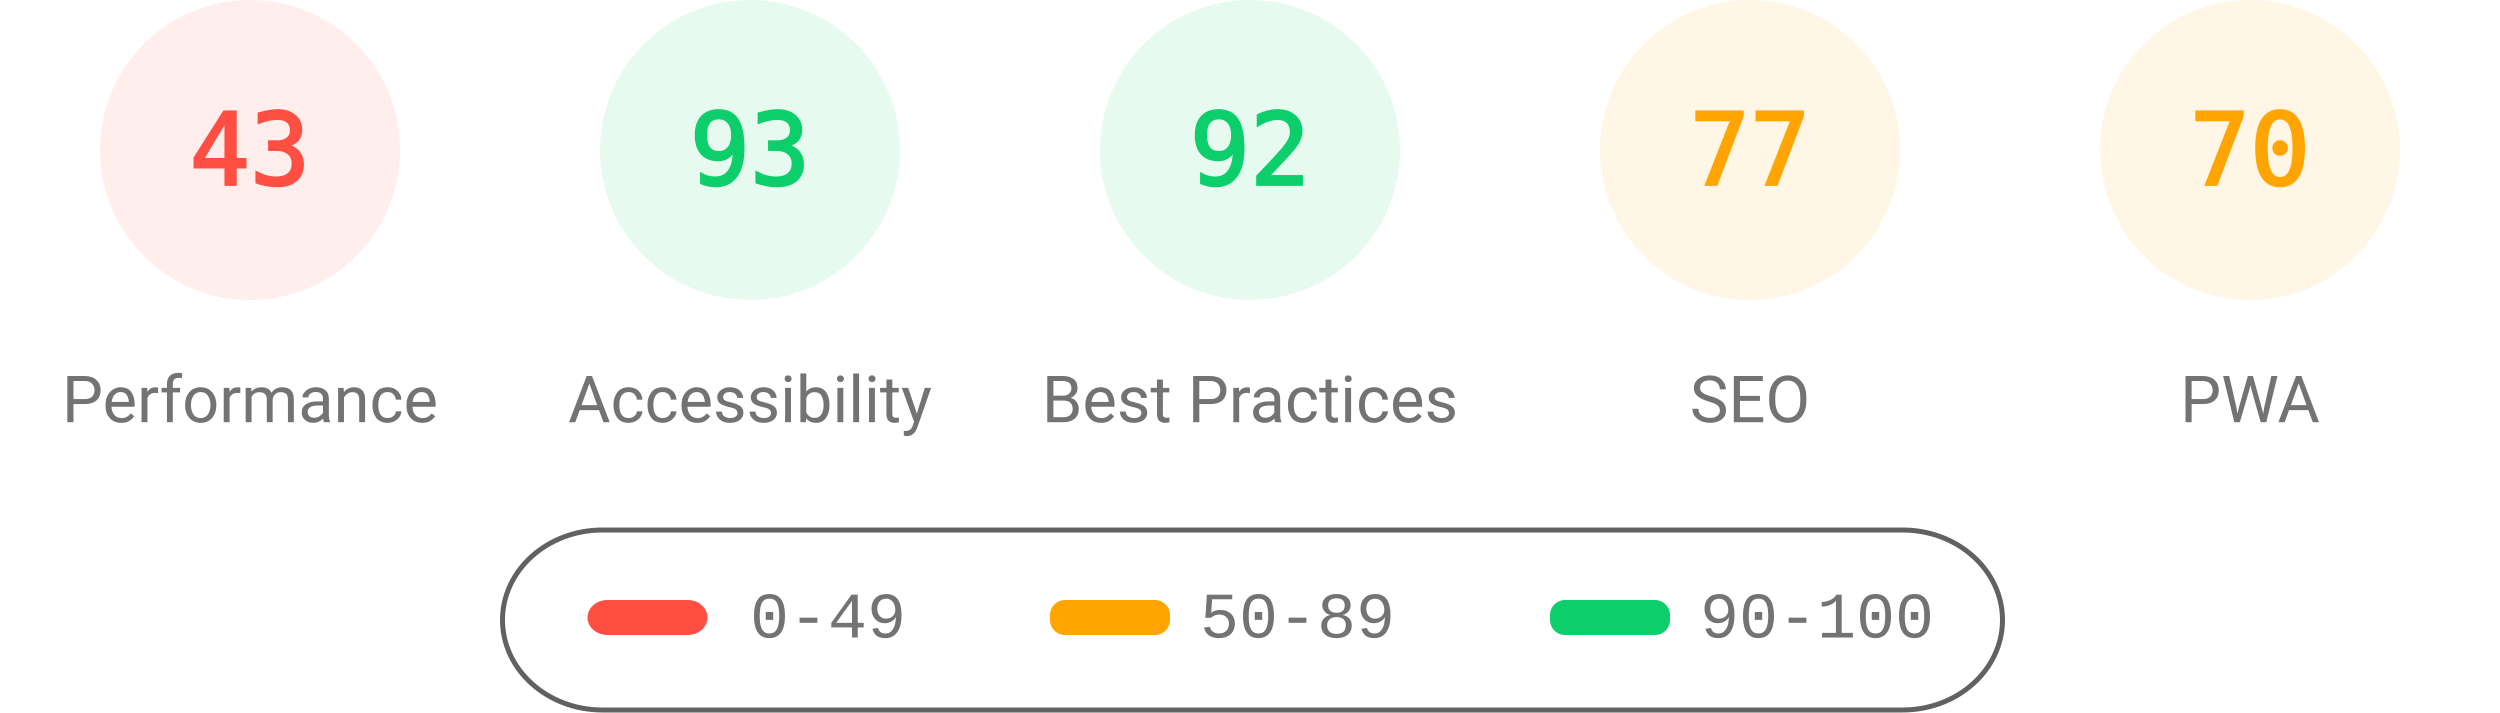
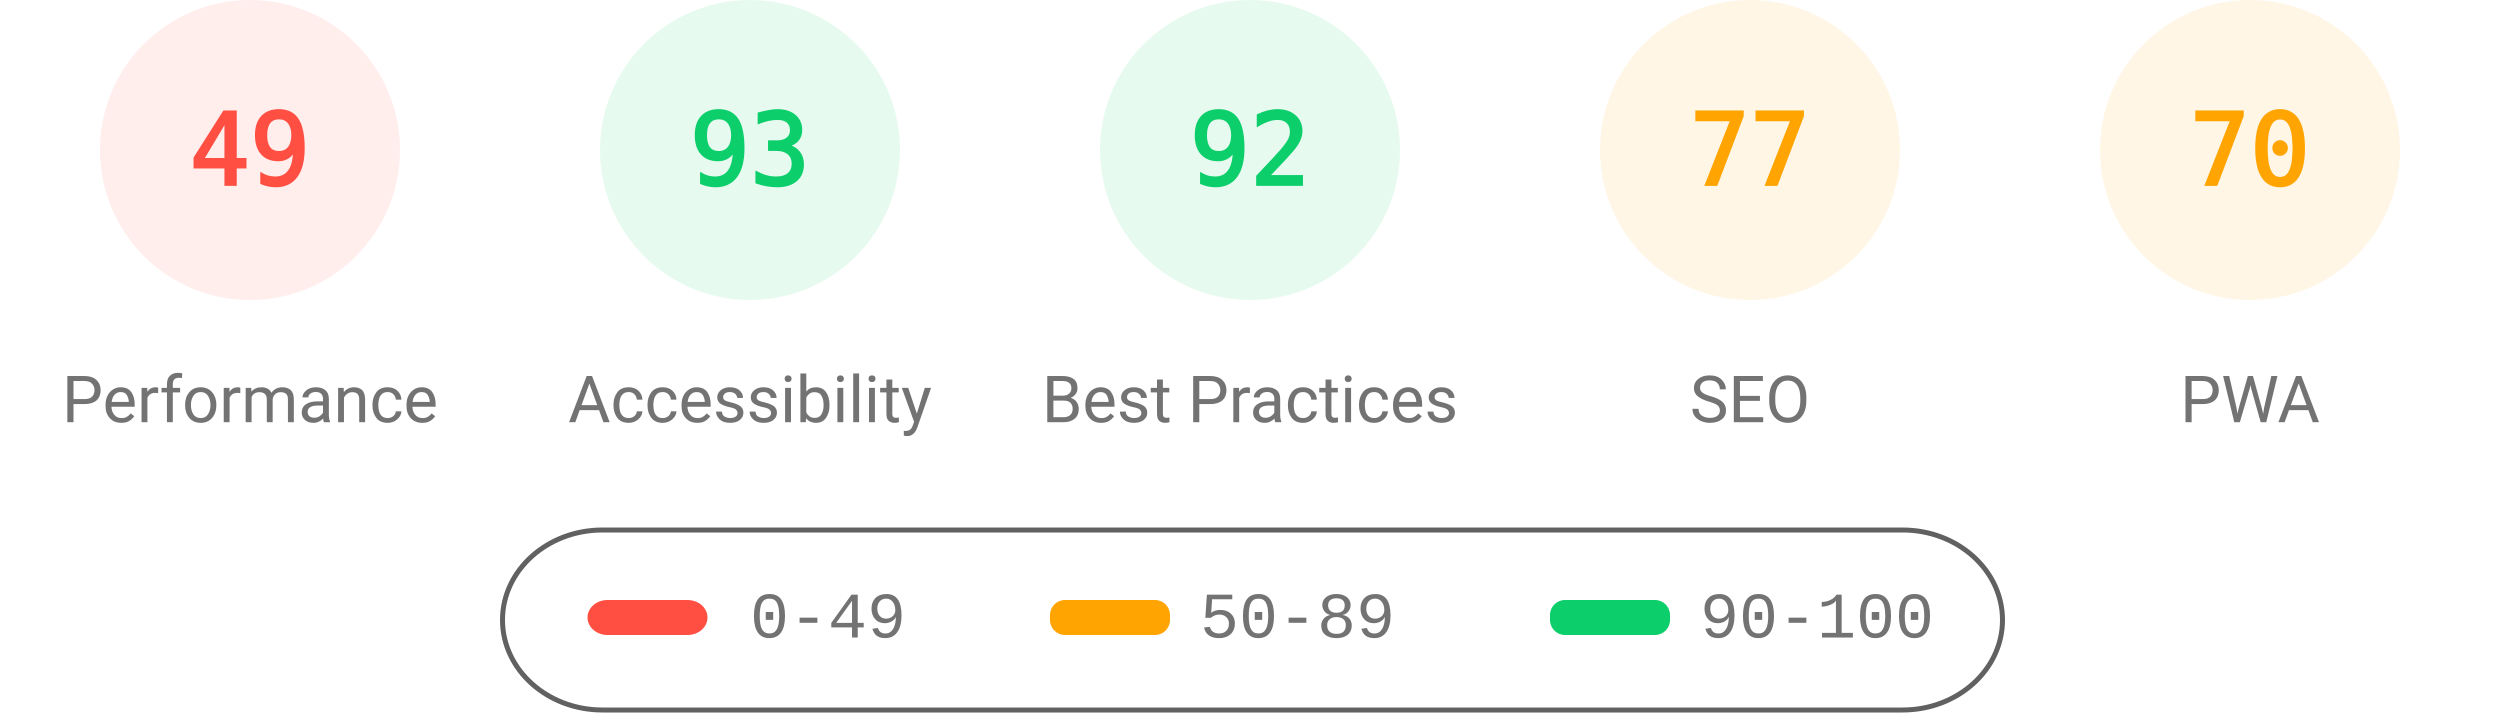
<svg xmlns="http://www.w3.org/2000/svg" fill="none" width="1000" height="285">
  <style>.gauge-base{opacity:.1}.gauge-arc{fill:none;animation-delay:250ms;stroke-linecap:round;transform:rotate(-90deg);transform-origin:100px 60px;animation:load-gauge 1s ease forwards}.guage-text{font-size:40px;font-family:monospace;text-align:center}.guage-red{color:#ff4e42;fill:#ff4e42;stroke:#ff4e42}.guage-orange{color:#ffa400;fill:#ffa400;stroke:#ffa400}.guage-green{color:#0cce6b;fill:#0cce6b;stroke:#0cce6b}.guage-undefined{color:#5c5c5c;fill:#5c5c5c;stroke:#5c5c5c}.guage-title{color:#737373;fill:#737373;stroke:none;font-size:26px;line-height:26px;font-family:Roboto,Halvetica,Arial,sans-serif}@keyframes load-gauge{from{stroke-dasharray:0 352.858}}</style>
  <svg class="guage-div guage-perf guage-red" viewBox="0 0 200 200" width="200" height="200">
    <circle class="gauge-base" r="56" cx="100" cy="60" stroke-width="8" />
-     <circle class="gauge-arc guage-arc-1" r="56" cx="100" cy="60" stroke-width="8" style="stroke-dasharray:151.299,351.858" />
-     <text class="guage-text" x="100" y="60" alignment-baseline="central" dominant-baseline="central" text-anchor="middle">43</text>
+     <circle class="gauge-arc guage-arc-1" r="56" cx="100" cy="60" stroke-width="8" style="stroke-dasharray:172.41,351.858" />
+     <text class="guage-text" x="100" y="60" alignment-baseline="central" dominant-baseline="central" text-anchor="middle">49</text>
    <text class="guage-title" x="100" y="160" alignment-baseline="central" dominant-baseline="central" text-anchor="middle">Performance</text>
  </svg>
  <svg class="guage-div guage-acc guage-green" viewBox="0 0 200 200" width="200" height="200" x="200">
    <circle class="gauge-base" r="56" cx="100" cy="60" stroke-width="8" />
    <circle class="gauge-arc guage-arc-2" r="56" cx="100" cy="60" stroke-width="8" style="stroke-dasharray:327.228,351.858" />
    <text class="guage-text" x="100" y="60" alignment-baseline="central" dominant-baseline="central" text-anchor="middle">93</text>
    <text class="guage-title" x="100" y="160" alignment-baseline="central" dominant-baseline="central" text-anchor="middle">Accessibility</text>
  </svg>
  <svg class="guage-div guage-best guage-green" viewBox="0 0 200 200" width="200" height="200" x="400">
    <circle class="gauge-base" r="56" cx="100" cy="60" stroke-width="8" />
    <circle class="gauge-arc guage-arc-3" r="56" cx="100" cy="60" stroke-width="8" style="stroke-dasharray:323.709,351.858" />
    <text class="guage-text" x="100" y="60" alignment-baseline="central" dominant-baseline="central" text-anchor="middle">92</text>
    <text class="guage-title" x="100" y="160" alignment-baseline="central" dominant-baseline="central" text-anchor="middle">Best Practices</text>
  </svg>
  <svg class="guage-div guage-seo guage-orange" viewBox="0 0 200 200" width="200" height="200" x="600">
    <circle class="gauge-base" r="56" cx="100" cy="60" stroke-width="8" />
    <circle class="gauge-arc guage-arc-4" r="56" cx="100" cy="60" stroke-width="8" style="stroke-dasharray:270.931,351.858" />
    <text class="guage-text" x="100" y="60" alignment-baseline="central" dominant-baseline="central" text-anchor="middle">77</text>
    <text class="guage-title" x="100" y="160" alignment-baseline="central" dominant-baseline="central" text-anchor="middle">SEO</text>
  </svg>
  <svg class="guage-div guage-pwa guage-orange" viewBox="0 0 200 200" width="200" height="200" x="800">
    <circle class="gauge-base" r="56" cx="100" cy="60" stroke-width="8" />
    <circle class="gauge-arc guage-arc-4" r="56" cx="100" cy="60" stroke-width="8" style="stroke-dasharray:246.301,351.858" />
    <text class="guage-text" x="100" y="60" alignment-baseline="central" dominant-baseline="central" text-anchor="middle">70</text>
    <text class="guage-title" x="100" y="160" alignment-baseline="central" dominant-baseline="central" text-anchor="middle">PWA</text>
  </svg>
  <svg width="604" height="76" x="200" y="210">
    <path fill="none" id="canvas_background" d="M-1-1h604v80H-1z" />
    <rect fill-opacity="0" stroke="#616161" stroke-width="2" rx="40" id="svg_2" height="72" width="600" y="2" x="1" fill="#000" />
    <rect stroke="#000" rx="8" id="svg_3" height="14" width="48" y="30" x="35" stroke-opacity="null" stroke-width="0" fill="#ff4e42" />
    <rect stroke="#000" rx="6" id="svg_4" height="14" width="48" y="30" x="220" stroke-opacity="null" stroke-width="0" fill="#ffa400" />
    <rect stroke="#000" rx="6" id="svg_5" height="14" width="48" y="30" x="420" stroke-opacity="null" stroke-width="0" fill="#0cce6b" />
    <text xml:space="preserve" text-anchor="start" font-family="'Courier New', Courier, monospace" font-size="26" id="svg_6" y="45" x="100" stroke-opacity="null" stroke-width="0" stroke="#000" fill="#737373">0-49</text>
    <text xml:space="preserve" text-anchor="start" font-family="'Courier New', Courier, monospace" font-size="26" id="svg_7" y="45" x="280" stroke-opacity="null" stroke-width="0" stroke="#000" fill="#737373">50-89</text>
    <text xml:space="preserve" text-anchor="start" font-family="'Courier New', Courier, monospace" font-size="26" id="svg_8" y="45" x="480" stroke-opacity="null" stroke-width="0" stroke="#000" fill="#737373">90-100</text>
  </svg>
</svg>
